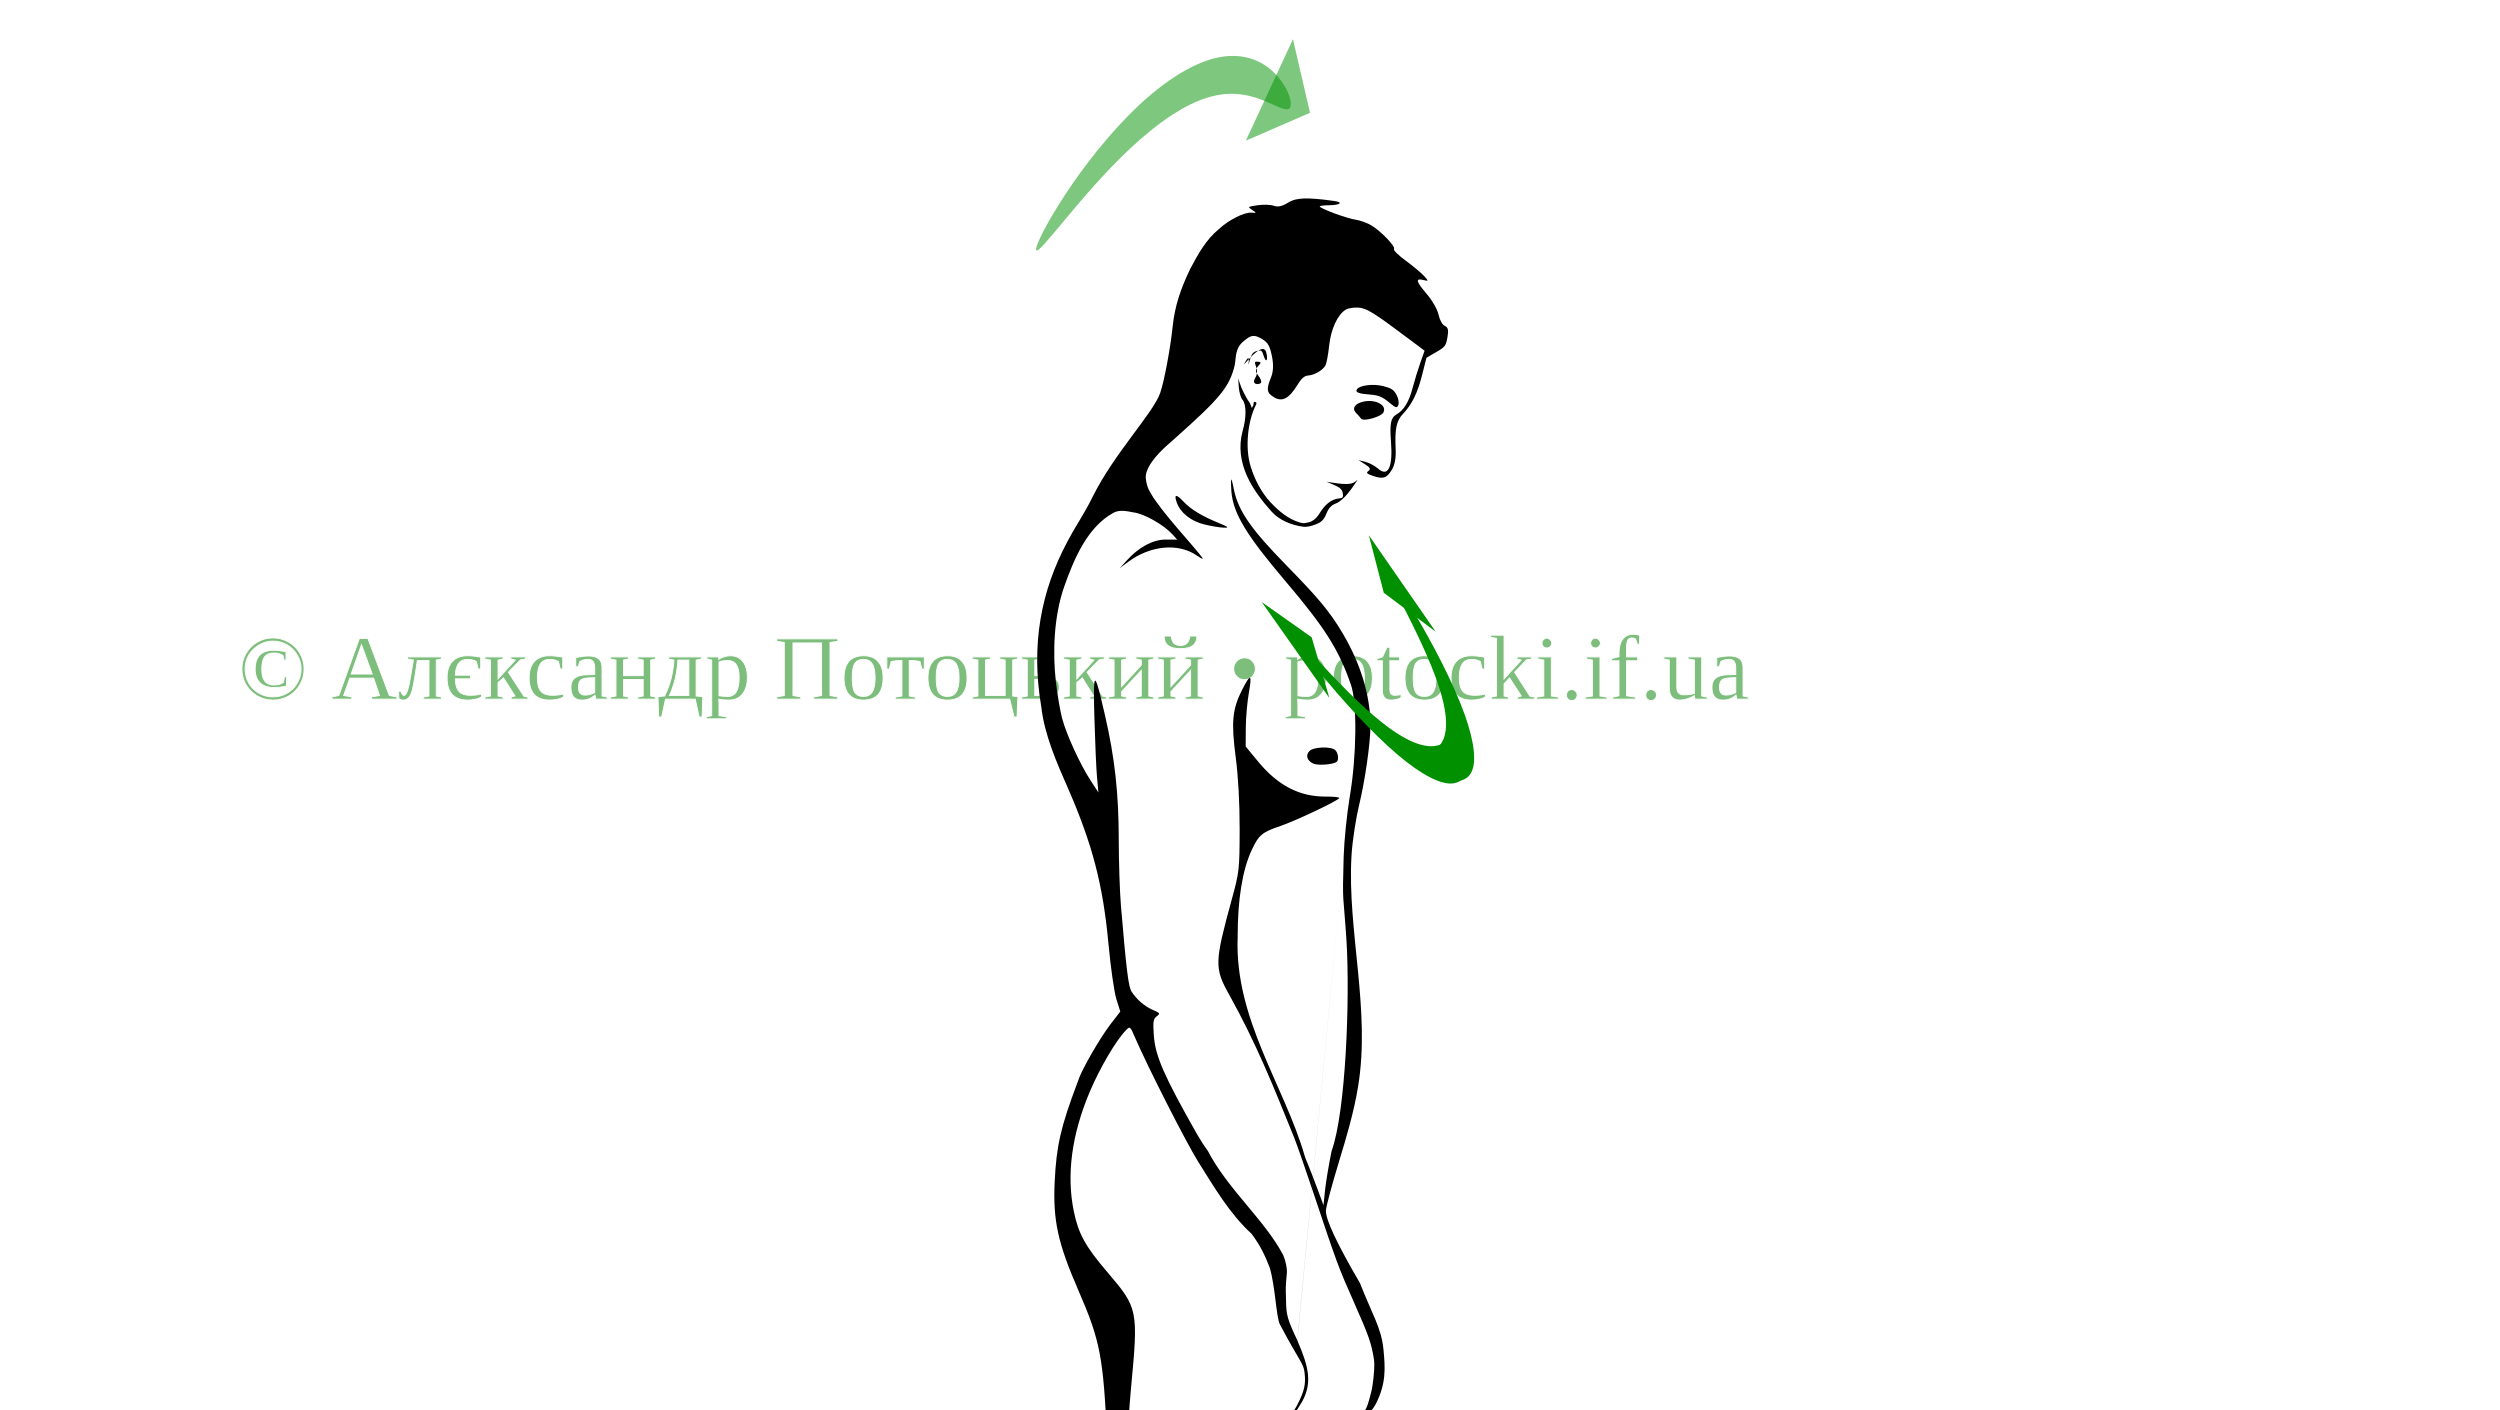
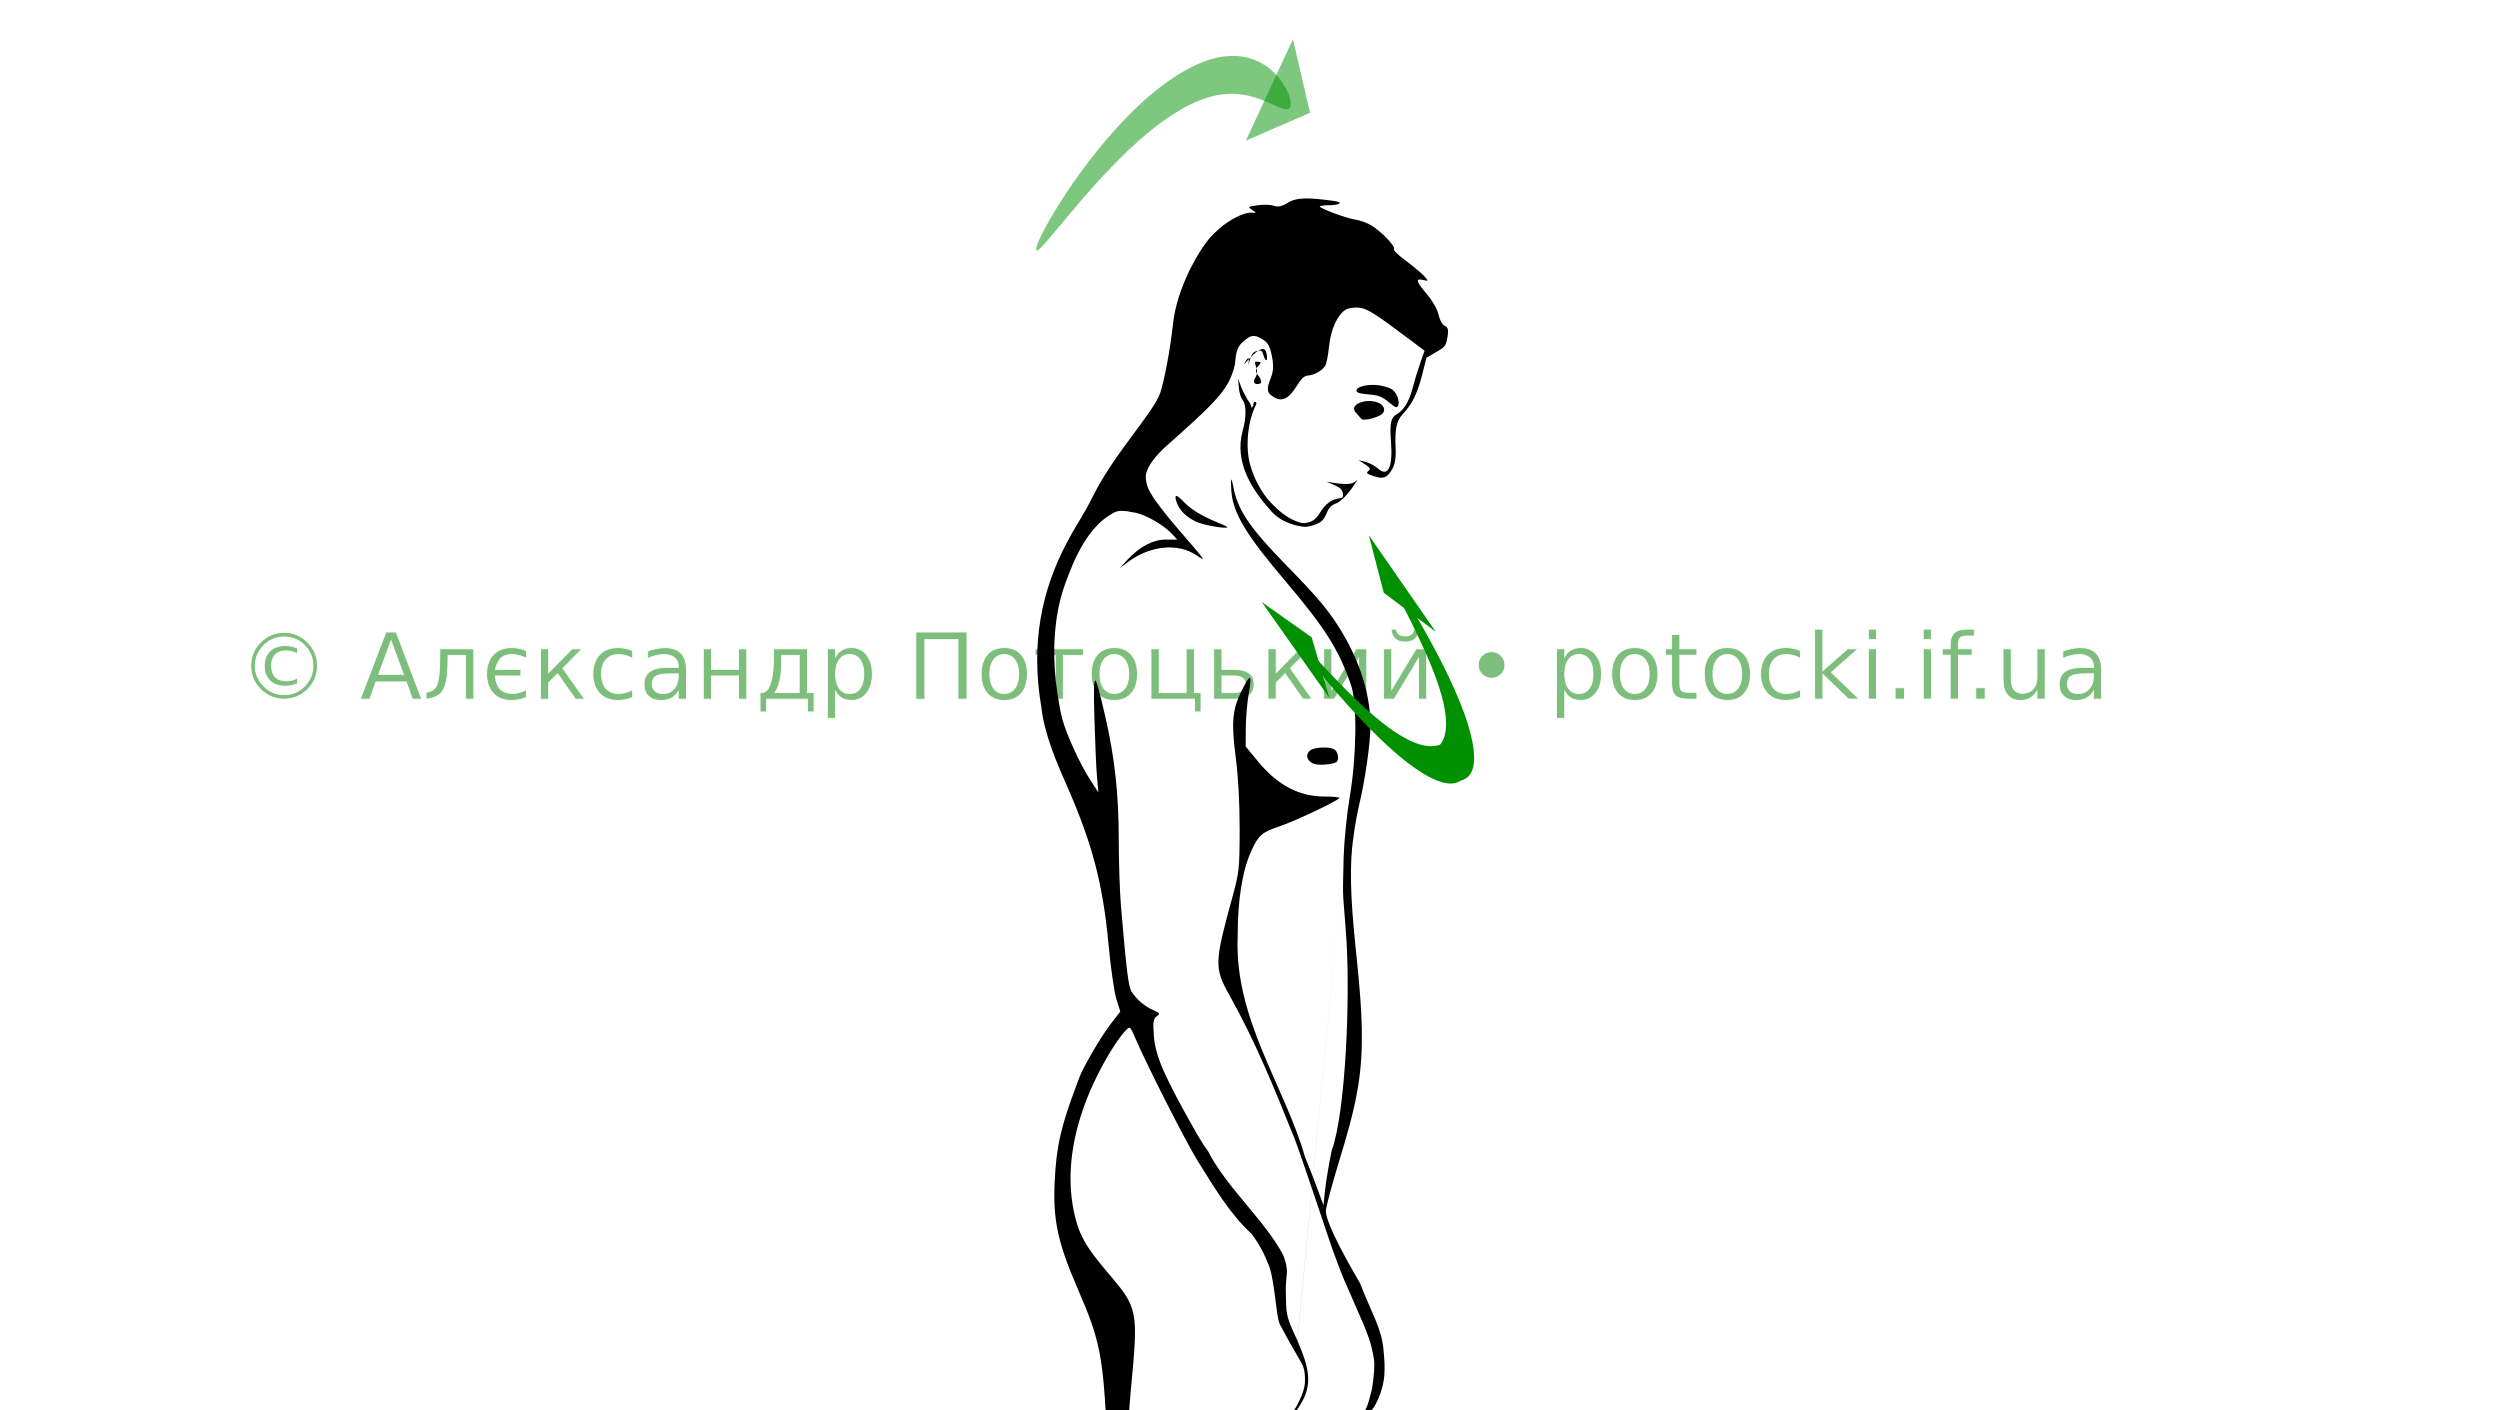
<svg xmlns="http://www.w3.org/2000/svg" width="185.334mm" height="104.479mm" viewBox="0 0 185.334 104.479" version="1.1" id="svg1">
  <defs id="defs1">
    <pattern patternUnits="userSpaceOnUse" width="86.186" height="86.186" patternTransform="matrix(0.2645833,0,0,0.2645833,82.66954,142.9148)" id="pattern5159-2-8-6-2-2">
      <circle r="41.203" cy="43.093" cx="43.093" id="path5155-0-7-7-9-7" style="opacity:1;fill:none;fill-opacity:1;stroke:#4d4d4d;stroke-width:3.78;stroke-miterlimit:4;stroke-dasharray:none;stroke-opacity:1" />
    </pattern>
  </defs>
  <g id="layer1" transform="translate(11.11244,-151.0771)">
    <g transform="matrix(1.084678,0,0,1.084678,67.5962,-11.9708)" id="g140" style="display:inline">
-       <text xml:space="preserve" style="font-size:6.3px;writing-mode:lr-tb;direction:ltr;fill:#008000;fill-opacity:1;stroke:#f9f9f9;stroke-width:0.066;opacity:0.509" x="-56.295" y="198.107" id="text144">
-         <tspan id="tspan144" style="stroke-width:0.066" x="-56.295" y="198.107">© Алєксандр Потоцький • potocki.if.ua</tspan>
-       </text>
+       <path d="m -53.145,193.538 q 0.468,0 0.871,0.169 0.406,0.169 0.741,0.504 0.335,0.335 0.501,0.738 0.166,0.403 0.166,0.877 0,0.468 -0.166,0.871 -0.166,0.4 -0.501,0.735 -0.335,0.335 -0.741,0.504 -0.403,0.169 -0.871,0.169 -0.468,0 -0.874,-0.169 -0.403,-0.169 -0.738,-0.504 -0.335,-0.335 -0.501,-0.735 -0.166,-0.403 -0.166,-0.871 0,-0.474 0.166,-0.877 0.166,-0.403 0.501,-0.738 0.335,-0.335 0.738,-0.504 0.406,-0.169 0.874,-0.169 z m 0,0.317 q -0.403,0 -0.751,0.145 -0.348,0.145 -0.637,0.434 -0.289,0.289 -0.437,0.643 -0.148,0.351 -0.148,0.751 0,0.397 0.148,0.748 0.148,0.348 0.437,0.637 0.289,0.289 0.637,0.437 0.348,0.145 0.751,0.145 0.406,0 0.754,-0.145 0.351,-0.148 0.64,-0.437 0.286,-0.286 0.428,-0.634 0.145,-0.348 0.145,-0.751 0,-0.409 -0.145,-0.757 -0.145,-0.351 -0.428,-0.637 -0.289,-0.289 -0.64,-0.434 -0.348,-0.145 -0.754,-0.145 z m 0.92,0.754 v 0.397 q -0.203,-0.102 -0.403,-0.151 -0.2,-0.049 -0.403,-0.049 -0.458,0 -0.717,0.271 -0.255,0.268 -0.255,0.751 0,0.489 0.261,0.757 0.265,0.268 0.741,0.268 0.197,0 0.385,-0.046 0.188,-0.049 0.391,-0.154 v 0.391 q -0.206,0.089 -0.418,0.132 -0.209,0.043 -0.425,0.043 -0.664,0 -1.052,-0.375 -0.385,-0.375 -0.385,-1.015 0,-0.643 0.385,-1.015 0.388,-0.372 1.052,-0.372 0.225,0 0.434,0.043 0.209,0.043 0.409,0.126 z m 6.386,-0.483 -0.843,2.286 h 1.689 z m -0.351,-0.612 h 0.704 l 1.75,4.593 h -0.646 l -0.418,-1.178 h -2.07 l -0.418,1.178 h -0.655 z m 2.741,4.593 v -0.471 q 0.56,-0.086 0.732,-0.474 0.209,-0.544 0.209,-1.938 v -0.563 h 2.329 v 3.445 h -0.566 v -2.993 h -1.197 v 0.341 q 0,1.329 -0.271,1.926 -0.289,0.637 -1.237,0.726 z m 5.873,-3.528 q 0.511,0 0.994,0.215 v 0.529 q -0.495,-0.265 -0.969,-0.265 -0.612,0 -0.858,0.345 -0.243,0.341 -0.28,0.664 h 1.729 v 0.452 h -1.747 q 0.058,0.671 0.381,0.935 0.323,0.261 0.775,0.261 0.483,0 0.969,-0.265 v 0.523 q -0.452,0.221 -1.034,0.221 -0.791,0 -1.243,-0.489 -0.449,-0.489 -0.449,-1.32 0,-0.834 0.461,-1.32 0.465,-0.489 1.27,-0.489 z m 1.95,0.083 h 0.563 v 1.618 l 1.597,-1.618 h 0.695 l -1.317,1.332 1.486,2.113 h -0.634 l -1.221,-1.738 -0.606,0.615 v 1.123 h -0.563 z m 6.306,0.132 v 0.529 q -0.24,-0.132 -0.483,-0.197 -0.24,-0.068 -0.486,-0.068 -0.551,0 -0.855,0.351 -0.305,0.348 -0.305,0.978 0,0.631 0.305,0.981 0.305,0.348 0.855,0.348 0.246,0 0.486,-0.065 0.243,-0.068 0.483,-0.2 v 0.523 q -0.237,0.111 -0.492,0.166 -0.252,0.055 -0.538,0.055 -0.778,0 -1.237,-0.489 -0.458,-0.489 -0.458,-1.32 0,-0.843 0.461,-1.326 0.465,-0.483 1.27,-0.483 0.261,0 0.511,0.055 0.249,0.052 0.483,0.16 z m 2.55,1.581 q -0.686,0 -0.951,0.157 -0.265,0.157 -0.265,0.535 0,0.301 0.197,0.48 0.2,0.175 0.541,0.175 0.471,0 0.754,-0.332 0.286,-0.335 0.286,-0.889 v -0.126 z m 1.129,-0.234 v 1.966 h -0.566 v -0.523 q -0.194,0.314 -0.483,0.465 -0.289,0.148 -0.708,0.148 -0.529,0 -0.843,-0.295 -0.311,-0.298 -0.311,-0.797 0,-0.581 0.388,-0.877 0.391,-0.295 1.163,-0.295 h 0.794 v -0.055 q 0,-0.391 -0.258,-0.603 -0.255,-0.215 -0.72,-0.215 -0.295,0 -0.575,0.071 -0.28,0.071 -0.538,0.212 v -0.523 q 0.311,-0.12 0.603,-0.178 0.292,-0.061 0.569,-0.061 0.748,0 1.117,0.388 0.369,0.388 0.369,1.175 z m 1.144,-1.48 h 0.569 v 1.406 h 1.837 v -1.406 h 0.569 v 3.445 h -0.569 v -1.587 h -1.837 v 1.587 h -0.569 z m 4.91,2.993 h 1.643 v -2.541 h -1.191 v 0.431 q 0,1.267 -0.363,1.944 z m -0.821,0 q 0.28,-0.123 0.403,-0.385 0.301,-0.649 0.301,-1.956 v -0.652 h 2.329 v 2.993 h 0.452 v 1.323 h -0.452 v -0.871 h -2.793 v 0.871 h -0.452 v -1.323 z m 4.956,-0.065 v 1.827 h -0.569 v -4.756 h 0.569 v 0.523 q 0.178,-0.308 0.449,-0.455 0.274,-0.151 0.652,-0.151 0.628,0 1.018,0.498 0.394,0.498 0.394,1.31 0,0.812 -0.394,1.31 -0.391,0.498 -1.018,0.498 -0.378,0 -0.652,-0.148 -0.271,-0.151 -0.449,-0.458 z m 1.926,-1.203 q 0,-0.624 -0.258,-0.978 -0.255,-0.357 -0.704,-0.357 -0.449,0 -0.708,0.357 -0.255,0.354 -0.255,0.978 0,0.624 0.255,0.981 0.258,0.354 0.708,0.354 0.449,0 0.704,-0.354 0.258,-0.357 0.258,-0.981 z m 7.054,-2.873 v 4.593 h -0.621 v -4.07 h -2.258 v 4.07 h -0.621 v -4.593 z m 2.547,1.544 q -0.455,0 -0.72,0.357 -0.265,0.354 -0.265,0.972 0,0.618 0.261,0.975 0.265,0.354 0.723,0.354 0.452,0 0.717,-0.357 0.265,-0.357 0.265,-0.972 0,-0.612 -0.265,-0.969 -0.265,-0.36 -0.717,-0.36 z m 0,-0.48 q 0.738,0 1.16,0.48 0.421,0.48 0.421,1.329 0,0.846 -0.421,1.329 -0.421,0.48 -1.16,0.48 -0.741,0 -1.163,-0.48 -0.418,-0.483 -0.418,-1.329 0,-0.849 0.418,-1.329 0.421,-0.48 1.163,-0.48 z m 2.11,0.083 h 3.301 v 0.452 H 0.114 v 2.993 H -0.442 v -2.993 h -1.372 z m 5.414,0.397 q -0.455,0 -0.72,0.357 -0.265,0.354 -0.265,0.972 0,0.618 0.261,0.975 0.265,0.354 0.723,0.354 0.452,0 0.717,-0.357 0.265,-0.357 0.265,-0.972 0,-0.612 -0.265,-0.969 -0.265,-0.36 -0.717,-0.36 z m 0,-0.48 q 0.738,0 1.16,0.48 0.421,0.48 0.421,1.329 0,0.846 -0.421,1.329 -0.421,0.48 -1.16,0.48 -0.741,0 -1.163,-0.48 -0.418,-0.483 -0.418,-1.329 0,-0.849 0.418,-1.329 0.421,-0.48 1.163,-0.48 z m 5.473,3.528 h -2.975 v -3.445 h 0.569 v 2.993 h 1.837 v -2.993 h 0.569 v 2.993 h 0.452 v 1.323 H 9.072 Z m 3.479,-1.021 q 0,-0.277 -0.203,-0.421 -0.2,-0.145 -0.588,-0.145 h -0.806 v 1.135 h 0.806 q 0.388,0 0.588,-0.145 0.203,-0.148 0.203,-0.425 z m -2.166,-2.424 h 0.569 v 1.406 h 0.831 q 0.658,0 1.012,0.252 0.357,0.249 0.357,0.766 0,0.517 -0.357,0.769 -0.354,0.252 -1.012,0.252 h -1.4 z m 3.713,0 h 0.563 v 1.618 l 1.597,-1.618 h 0.695 l -1.317,1.332 1.486,2.113 h -0.634 l -1.221,-1.738 -0.606,0.615 v 1.123 h -0.563 z m 6.755,0 v 3.445 h -0.563 v -2.766 l -1.661,2.766 h -0.726 v -3.445 h 0.563 v 2.759 l 1.658,-2.759 z m 4.094,0 v 3.445 h -0.563 v -2.766 l -1.661,2.766 h -0.726 v -3.445 h 0.563 v 2.759 l 1.658,-2.759 z m -2.436,-1.341 h 0.363 q 0.034,0.231 0.181,0.348 0.151,0.114 0.418,0.114 0.265,0 0.412,-0.114 0.148,-0.114 0.188,-0.348 h 0.363 q -0.031,0.44 -0.274,0.661 -0.243,0.221 -0.689,0.221 -0.446,0 -0.689,-0.221 -0.243,-0.221 -0.274,-0.661 z m 5.956,2.443 q 0,-0.381 0.265,-0.643 0.268,-0.265 0.655,-0.265 0.381,0 0.643,0.265 0.265,0.261 0.265,0.643 0,0.385 -0.265,0.649 -0.265,0.265 -0.649,0.265 -0.385,0 -0.649,-0.265 -0.265,-0.265 -0.265,-0.649 z m 5.916,1.827 v 1.827 h -0.569 v -4.756 h 0.569 v 0.523 q 0.178,-0.308 0.449,-0.455 0.274,-0.151 0.652,-0.151 0.628,0 1.018,0.498 0.394,0.498 0.394,1.31 0,0.812 -0.394,1.31 -0.391,0.498 -1.018,0.498 -0.378,0 -0.652,-0.148 -0.271,-0.151 -0.449,-0.458 z m 1.926,-1.203 q 0,-0.624 -0.258,-0.978 -0.255,-0.357 -0.704,-0.357 -0.449,0 -0.708,0.357 -0.255,0.354 -0.255,0.978 0,0.624 0.255,0.981 0.258,0.354 0.708,0.354 0.449,0 0.704,-0.354 0.258,-0.357 0.258,-0.981 z m 2.861,-1.329 q -0.455,0 -0.72,0.357 -0.265,0.354 -0.265,0.972 0,0.618 0.261,0.975 0.265,0.354 0.723,0.354 0.452,0 0.717,-0.357 0.265,-0.357 0.265,-0.972 0,-0.612 -0.265,-0.969 -0.265,-0.36 -0.717,-0.36 z m 0,-0.48 q 0.738,0 1.16,0.48 0.421,0.48 0.421,1.329 0,0.846 -0.421,1.329 -0.421,0.48 -1.16,0.48 -0.741,0 -1.163,-0.48 -0.418,-0.483 -0.418,-1.329 0,-0.849 0.418,-1.329 0.421,-0.48 1.163,-0.48 z m 3.079,-0.895 v 0.978 h 1.166 v 0.44 h -1.166 v 1.87 q 0,0.421 0.114,0.541 0.117,0.12 0.471,0.12 h 0.581 v 0.474 h -0.581 q -0.655,0 -0.904,-0.243 -0.249,-0.246 -0.249,-0.892 v -1.87 h -0.415 v -0.44 h 0.415 v -0.978 z m 3.245,1.375 q -0.455,0 -0.72,0.357 -0.265,0.354 -0.265,0.972 0,0.618 0.261,0.975 0.265,0.354 0.723,0.354 0.452,0 0.717,-0.357 0.265,-0.357 0.265,-0.972 0,-0.612 -0.265,-0.969 -0.265,-0.36 -0.717,-0.36 z m 0,-0.48 q 0.738,0 1.16,0.48 0.421,0.48 0.421,1.329 0,0.846 -0.421,1.329 -0.421,0.48 -1.16,0.48 -0.741,0 -1.163,-0.48 -0.418,-0.483 -0.418,-1.329 0,-0.849 0.418,-1.329 0.421,-0.48 1.163,-0.48 z m 4.999,0.215 v 0.529 q -0.24,-0.132 -0.483,-0.197 -0.24,-0.068 -0.486,-0.068 -0.551,0 -0.855,0.351 -0.305,0.348 -0.305,0.978 0,0.631 0.305,0.981 0.305,0.348 0.855,0.348 0.246,0 0.486,-0.065 0.243,-0.068 0.483,-0.2 v 0.523 q -0.237,0.111 -0.492,0.166 -0.252,0.055 -0.538,0.055 -0.778,0 -1.237,-0.489 -0.458,-0.489 -0.458,-1.32 0,-0.843 0.461,-1.326 0.465,-0.483 1.27,-0.483 0.261,0 0.511,0.055 0.249,0.052 0.483,0.16 z m 0.963,-1.474 h 0.569 v 2.827 l 1.689,-1.486 h 0.723 l -1.827,1.612 1.904,1.833 h -0.738 l -1.75,-1.683 v 1.683 h -0.569 z m 3.67,1.341 h 0.566 v 3.445 H 55.127 Z m 0,-1.341 h 0.566 v 0.717 H 55.127 Z m 1.83,4.005 h 0.649 v 0.781 h -0.649 z m 1.923,-2.664 h 0.566 v 3.445 h -0.566 z m 0,-1.341 h 0.566 v 0.717 h -0.566 z m 3.495,0 v 0.471 h -0.541 q -0.305,0 -0.425,0.123 -0.117,0.123 -0.117,0.443 v 0.305 h 0.932 v 0.44 h -0.932 v 3.005 H 60.722 v -3.005 h -0.541 v -0.44 h 0.541 v -0.24 q 0,-0.575 0.268,-0.837 0.268,-0.265 0.849,-0.265 z m 0.095,4.005 h 0.649 v 0.781 h -0.649 z m 1.864,-0.578 v -2.086 h 0.566 v 2.064 q 0,0.489 0.191,0.735 0.191,0.243 0.572,0.243 0.458,0 0.723,-0.292 0.268,-0.292 0.268,-0.797 v -1.953 h 0.566 v 3.445 h -0.566 v -0.529 q -0.206,0.314 -0.48,0.468 -0.271,0.151 -0.631,0.151 -0.594,0 -0.901,-0.369 -0.308,-0.369 -0.308,-1.08 z m 1.424,-2.169 z m 4.193,1.797 q -0.686,0 -0.951,0.157 -0.265,0.157 -0.265,0.535 0,0.301 0.197,0.48 0.2,0.175 0.541,0.175 0.471,0 0.754,-0.332 0.286,-0.335 0.286,-0.889 v -0.126 z m 1.129,-0.234 v 1.966 h -0.566 v -0.523 q -0.194,0.314 -0.483,0.465 -0.289,0.148 -0.708,0.148 -0.529,0 -0.843,-0.295 -0.311,-0.298 -0.311,-0.797 0,-0.581 0.388,-0.877 0.391,-0.295 1.163,-0.295 h 0.794 v -0.055 q 0,-0.391 -0.258,-0.603 -0.255,-0.215 -0.72,-0.215 -0.295,0 -0.575,0.071 -0.28,0.071 -0.538,0.212 v -0.523 q 0.311,-0.12 0.603,-0.178 0.292,-0.061 0.569,-0.061 0.748,0 1.117,0.388 0.369,0.388 0.369,1.175 z" id="text144" style="font-size:6.3px;opacity:0.509;fill:#008000;stroke:#f9f9f9;stroke-width:0.066" aria-label="© Алєксандр Потоцький • potocki.if.ua" />
      <g id="g63" transform="translate(127.1157,36.80283)">
        <g style="display:inline" id="g7" transform="matrix(0.9219327,0,0,0.9219327,399.9655,-380.2245)">
          <g style="display:inline" id="g38" transform="matrix(1.410513,0,0,1.410513,-380.4034,311.3445)">
            <g transform="translate(-12.31779,-11.92781)" style="display:inline" id="g46">
              <g transform="matrix(0.7689956,0,0,0.7689956,-212.0659,72.70733)" id="g39" style="display:inline;opacity:1">
                <path style="fill:#000000;stroke-width:0.158" d="m 122.061,280.257 c -0.542,-0.22 -0.727,-0.577 -0.672,-1.298 l 0.052,-0.683 0.197,0.659 c 0.111,0.37 0.409,0.837 0.68,1.066 0.477,0.401 0.368,0.509 -0.257,0.256 z m 9.455,-60.977 c 0.776,1.8 1.12,2.996 0.159,4.459 -0.425,0.643 -0.43,0.67 -0.14,0.883 0.165,0.12 0.496,0.241 0.734,0.219 1.04,-0.095 2.245,0.034 3.169,-0.349 v -3e-5 c 0.687,-0.284 0.763,-0.383 0.987,-1.153 0.134,-0.46 0.193,-0.711 0.243,-1.075 0.076,-0.557 0.149,-1.28 0.085,-1.686 -0.162,-1.078 -0.357,-1.634 -1.356,-3.882 -1.052,-2.366 -1.199,-2.763 -2.668,-7.168 -0.593,-1.78 -1.231,-3.618 -1.417,-4.085 -1.43,-3.537 -2.617,-6.501 -4.442,-9.775 -1.03,-1.842 -1.021,-2.201 0.18,-6.583 0.496,-1.811 0.519,-2.02 0.524,-4.736 0.003,-1.821 -0.094,-3.597 -0.271,-4.946 -0.313,-2.387 -0.228,-3.274 0.436,-4.585 0.58,-1.145 0.697,-1.099 0.467,0.184 -0.112,0.626 -0.208,1.711 -0.212,2.41 l -0.008,1.272 0.853,1.034 c 1.351,1.638 2.834,2.403 4.63,2.39 0.541,-0.004 0.953,0.042 0.916,0.103 -0.123,0.199 -2.984,1.554 -4.03,1.909 -1.253,0.425 -1.476,0.612 -1.954,1.636 -0.638,1.37 -0.964,3.379 -0.962,5.934 -0.228,5.622 3.187,10.151 4.586,14.994 0.007,0.045 0.104,0.294 0.216,0.555 0.111,0.26 0.396,0.997 0.633,1.636 l 0.431,1.162 0.103,-1.004 c 0.057,-0.552 0.259,-1.767 0.45,-2.7 0.969,-2.662 1.262,-10.377 1.021,-14.327 -0.225,-3.505 -0.293,-2.349 -0.197,-5.762 m -9.94,20.824 c -0.799,-1.268 -3.472,-6.525 -4.323,-8.502 -0.331,-0.768 -0.34,-0.776 -0.631,-0.474 -0.676,0.702 -1.781,2.587 -2.461,4.198 -1.231,2.915 -1.599,5.671 -1.089,8.152 0.32,1.558 0.788,2.405 2.314,4.191 2.075,2.43 2.103,2.563 1.6,7.885 -0.307,3.258 -0.247,4.793 0.403,10.214 0.172,1.433 0.389,4.132 0.482,5.999 0.205,4.098 0.058,5.274 -0.929,7.396 -1.412,3.036 -2.061,7.481 -2.284,12.139 -0.081,1.685 0.1,2.803 0.354,4.228 0.109,0.65 0.409,1.803 0.666,2.562 0.783,2.314 0.791,4.807 1.135,7.773 0.381,3.281 -0.538,4.973 -0.579,7.876 -0.021,1.741 0.129,2.109 1.107,2.713 0.518,0.32 0.873,0.377 2.968,0.475 2.226,0.104 2.819,0.489 4.24,0.649 1.201,0.135 2.728,0.487 4.312,0.581 1.56,0.092 3.786,0.181 4.541,-0.923 0.64,-0.935 -1.504,-1.144 -2.425,-1.433 l -2e-5,-2e-5 c -0.912,-0.158 -2.018,-0.428 -2.458,-0.602 -0.91,-0.359 -3.384,-1.639 -4.093,-2.119 -0.593,-0.401 -2.061,-1.798 -2.444,-2.327 l -0.289,-0.398 1.761,0.443 c 0.969,0.244 2.515,0.504 3.437,0.578 1.242,0.1 2.694,0.252 3.596,-0.006 0.505,-0.145 1.093,-0.493 0.56,-0.991 l -2e-5,-2.4e-4 c -0.505,-0.472 -1.104,-0.257 -2.245,-0.587 0,0 4e-5,1e-5 3e-5,1e-5 -2.603,-0.775 -6.03,-2.269 -7.112,-3.086 -1.027,-0.775 -1.307,-1.507 -1.412,-3.093 -0.04,-0.847 0.038,-2.005 0.039,-2.581 0.001,-0.609 0.002,-0.88 0.031,-1.318 0.054,-0.807 0.266,-2.411 0.266,-2.411 0.146,-1.326 0.411,-3.228 0.589,-4.226 0.83,-4.672 1.73,-9.006 2.027,-9.759 0.385,-0.976 0.416,-1.449 0.095,-1.449 -0.298,0 -1.344,0.473 -1.703,0.769 -0.152,0.126 -0.321,0.185 -0.375,0.131 -0.18,-0.18 1.589,-1.832 2.522,-2.356 0.886,-0.497 0.945,-0.57 1.46,-1.82 0.64,-1.553 1.25,-4.125 1.031,-4.345 -0.083,-0.083 -0.441,-0.123 -0.795,-0.089 -0.355,0.034 -0.645,0.056 -0.645,0.049 0,-0.007 0.183,-0.258 0.407,-0.557 0.511,-0.683 1.201,-2.163 1.907,-4.092 0.841,-2.297 1.599,-6.454 1.864,-10.225 l 0.101,-1.219 -0.467,-0.083 c -0.815,0 -0.904,-0.352 -0.318,-1.248 0.541,-1.05 0.618,-1.482 0.534,-2.251 -0.077,-0.685 -0.304,-0.697 -1.689,-3.317 -0.249,-0.471 -0.319,-2.619 -0.695,-3.877 -0.322,-0.846 -0.674,-1.565 -1.246,-2.32 -1.512,-1.382 -2.587,-3.243 -3.641,-4.917 z m 9.94,-20.824 h -5.3e-4 c 0.036,-1.129 0.223,-2.976 0.415,-4.104 0.476,-2.796 0.518,-6.409 0.09,-7.656 -0.826,-2.406 -1.774,-3.907 -4.471,-7.085 -2.653,-3.126 -3.58,-4.613 -3.706,-6.144 -0.091,-1.457 0.073,-0.619 0.182,-0.085 0.317,1.453 1.179,2.685 3.627,5.185 2.173,2.219 2.927,3.13 3.787,4.578 1.246,2.098 1.907,4.291 1.907,6.325 0,1.209 -0.363,3.736 -0.79,5.505 -0.169,0.699 -0.439,2.264 -0.505,3.411 -0.293,5.119 1.322,10.525 0.449,15.766 -0.276,1.721 -0.834,3.583 -1.286,5.062 -0.491,1.606 -0.901,3.139 -0.911,3.406 -0.022,0.603 0.76,2.266 2.328,4.952 0.832,2.124 1.456,3.066 1.6,4.476 0.144,1.41 0.176,2.389 -0.497,3.743 -0.399,0.798 -1.08,1.117 -2.166,1.332 -0.719,0.143 -1.231,0.208 -2.034,0.208 -0.165,0 -0.245,0.963 -0.393,4.692 -0.199,5.029 -0.329,5.985 -1.183,8.707 -0.268,0.854 -0.663,2.367 -0.878,3.361 -0.413,1.908 -0.582,2.309 -2.2,5.231 -1.264,2.281 -1.515,3.157 -1.945,6.789 -0.189,1.598 -0.586,4.681 -0.88,6.852 -0.295,2.171 -0.648,4.606 -0.66,5.419 -0.019,1.247 -0.073,0.994 -0.095,1.618 h -4e-5 l -0.067,1.928 c -0.118,3.092 0.404,2.995 1.616,3.762 2.183,1.449 4.981,2.789 6.709,3.214 0.565,0.139 1.438,0.17 1.709,0.538 0.271,0.368 0.522,0.44 0.04,1.023 -0.566,0.683 -2.716,1.049 -5.326,0.889 -0.708,-0.043 -1.255,-0.027 -1.216,0.037 0.04,0.064 0.128,0.411 0.536,0.614 0.408,0.202 1.4,0.856 2.181,1.27 1.47,0.78 3.332,1.208 4.931,1.796 1.301,0.478 1.396,0.941 1.152,1.365 -0.361,0.626 -1.272,0.858 -2.099,1.069 -0.807,0.187 -1.559,0.113 -2.483,0.102 -0.925,-0.012 -2.609,-0.127 -3.056,-0.202 h 4e-5 c -0.217,-0.035 -1.287,-0.236 -2.377,-0.446 -1.09,-0.21 -2.582,-0.423 -3.315,-0.474 -2.712,-0.187 -3.705,-0.392 -4.311,-0.892 -0.661,-0.545 -0.887,-1.219 -0.888,-2.65 0.149,-1.864 0.306,-2.87 0.488,-4.103 0.227,-1.518 0.06,-3.569 -0.502,-6.168 -0.741,-3.421 -1.275,-6.647 -1.565,-10.013 -0.092,-1.069 -0.07,-1.647 -0.056,-3.217 h -2e-5 c 0.032,-3.411 0.525,-6.233 1.854,-10.617 1.027,-3.387 1.109,-3.911 1.108,-7.093 -3.2e-4,-2.164 -0.088,-3.513 -0.339,-5.209 -0.396,-2.681 -0.461,-3.472 -0.674,-8.209 -0.257,-5.711 -0.467,-6.806 -1.97,-10.261 -1.399,-3.217 -1.739,-4.778 -1.614,-7.41 0.117,-2.456 0.412,-3.74 1.557,-6.781 l 0.142,-0.378 c 0.216,-0.573 1.323,-2.561 2.108,-3.594 l 0.677,-0.877 -0.269,-0.859 c -0.148,-0.473 -0.391,-2.173 -0.54,-3.779 -0.374,-4.037 -1.099,-6.815 -2.78,-10.655 -0.717,-1.639 -1.594,-3.598 -1.809,-5.524 -0.726,-4.275 -0.018,-7.936 1.787,-11.31 0.755,-1.411 1.048,-1.698 1.763,-3.135 1.444,-2.89 4.089,-5.64 4.571,-7.004 0.272,-0.769 0.697,-3.031 0.857,-4.561 0.152,-1.45 0.565,-2.597 1.191,-3.916 0.551,-1.035 1.081,-2.01 1.968,-2.736 0.669,-0.627 1.75,-1.17 2.24,-1.124 0.347,0.032 0.349,0.025 0.033,-0.184 -0.324,-0.213 -0.317,-0.219 0.379,-0.323 0.39,-0.058 0.889,-0.04 1.11,0.04 0.274,0.099 0.578,0.032 0.961,-0.215 0.539,-0.346 1.3,-0.375 3.146,-0.117 0.66,0.092 0.438,0.285 -0.336,0.292 -0.363,0.003 -0.651,0.041 -0.64,0.084 0.036,0.147 1.82,0.808 2.427,0.899 0.333,0.05 0.835,0.231 1.115,0.403 0.675,0.413 1.669,1.46 1.53,1.61 -0.061,0.066 0.3,0.422 0.809,0.797 0.506,0.373 1.068,0.843 1.251,1.045 0.315,0.35 0.314,0.363 -0.029,0.277 -0.581,-0.146 -0.535,0.075 0.192,0.929 0.407,0.479 0.741,1.062 0.826,1.443 0.083,0.374 0.264,0.692 0.433,0.765 0.218,0.094 0.262,0.285 0.175,0.766 -0.109,0.603 -0.154,0.663 -0.776,1.024 l -0.66,0.384 -0.299,1.185 c -0.313,1.239 -0.691,2.002 -1.318,2.664 -0.435,0.459 -0.553,1.03 -0.489,2.371 0.031,0.644 -0.051,1.087 -0.264,1.44 -0.349,0.576 -0.595,0.652 -1.307,0.406 -0.413,-0.143 -0.461,-0.199 -0.285,-0.336 h -5e-5 c 0.165,-0.128 0.114,-0.226 -0.235,-0.45 l -0.446,-0.286 0.479,0.123 c 0.263,0.068 0.647,0.273 0.852,0.455 0.689,0.613 1.026,-0.086 0.889,-1.838 -0.097,-1.229 -0.015,-1.64 0.368,-1.857 0.507,-0.288 0.863,-0.868 1.106,-1.802 0.126,-0.487 0.363,-1.261 0.526,-1.721 l 0.296,-0.836 -0.883,-0.663 c -2.599,-1.951 -3.068,-2.245 -3.643,-2.284 -0.309,-0.021 -0.695,0.041 -0.858,0.138 -0.562,0.333 -1.023,1.337 -1.142,2.486 -0.062,0.606 -0.18,1.212 -0.262,1.347 -0.2,0.331 -0.74,0.64 -1.174,0.672 -0.258,0.019 -0.461,0.199 -0.741,0.658 -0.561,0.921 -1.031,1.165 -1.59,0.826 -0.507,-0.307 -0.539,-0.533 -0.194,-1.383 0.152,-0.375 0.17,-0.869 0.051,-1.436 -0.147,-0.704 -0.272,-0.919 -0.669,-1.16 -0.575,-0.348 -0.798,-0.258 -1.31,0.189 -0.541,0.472 -0.462,1.049 -0.561,1.598 -0.362,1.486 -0.975,2.235 -4.088,5.004 -0.596,0.53 -1.639,1.369 -1.949,2.334 -0.097,0.302 -0.015,0.643 0.071,0.948 0.06,0.214 0.304,0.593 0.304,0.593 0.167,0.326 0.947,1.339 1.734,2.251 2.058,2.386 2.012,2.32 1.271,1.835 -1.256,-0.822 -3.131,-0.63 -4.619,0.474 l -0.575,0.427 0.474,-0.521 c 0.834,-0.918 1.782,-1.426 2.66,-1.426 h 0.783 l -0.301,-0.333 c -0.609,-0.675 -1.964,-1.443 -2.688,-1.524 -0.503,-0.101 -0.966,-0.191 -1.366,0.027 -1.76,0.962 -2.681,3.108 -3.35,4.999 -0.729,2.062 -0.813,4.547 -0.586,6.536 0.099,0.871 0.292,2.003 0.428,2.517 0.292,1.104 1.239,3.164 1.965,4.275 l 0.516,0.789 -0.095,-1.026 c -0.052,-0.564 -0.133,-2.376 -0.179,-4.025 -0.095,-3.405 -0.016,-3.431 0.72,-0.237 0.671,2.911 0.94,5.336 0.943,8.493 0.001,1.537 0.069,3.575 0.149,4.53 0.369,4.37 0.514,5.546 0.726,5.873 0.357,0.552 0.894,1.012 1.468,1.258 0.483,0.207 0.506,0.246 0.253,0.43 -0.233,0.17 -0.265,0.378 -0.199,1.3 0.102,1.422 0.679,2.744 2.957,6.766 0.197,0.347 0.528,0.858 0.736,1.134 1.326,2.577 3.896,4.738 5.147,7.118 0.168,0.376 0.281,0.922 0.253,1.232 l -0.049,0.557 c -0.051,0.583 -0.012,0.798 -0.008,1.283 0.011,1.028 0.091,1.314 0.776,2.768 m 1.109,-39.42 c -0.449,-0.188 -0.574,-0.578 -0.28,-0.872 0.289,-0.289 1.493,-0.324 1.766,-0.052 0.212,0.212 0.254,0.699 0.07,0.813 -0.277,0.171 -1.247,0.24 -1.555,0.111 z m -7.459,-16.351 c -0.931,-0.227 -1.651,-0.802 -1.901,-1.518 -0.195,-0.559 -0.03,-0.576 0.467,-0.047 0.491,0.523 1.237,0.98 2.342,1.434 0.737,0.303 0.806,0.362 0.412,0.35 -0.26,-0.008 -0.854,-0.106 -1.319,-0.22 z m 4.596,-0.872 c -1.311,-1.452 -2.579,-3.33 -1.988,-5.522 0.264,-0.9 0.26,-1.822 -0.009,-2.129 -0.115,-0.132 -0.229,-0.517 -0.253,-0.855 l -0.043,-0.615 c 0,0 0.133,0.433 0.221,0.641 0.106,0.251 0.239,0.491 0.369,0.731 0.09,0.167 0.209,0.272 0.283,0.494 0.114,0.341 0.058,0.085 0.098,0.076 0.119,-0.028 0.026,-0.33 0.157,-0.331 0.107,-0.001 0.151,0.081 0.099,0.182 -0.307,0.588 -0.49,1.36 -0.554,2.072 -0.064,0.723 -0.029,1.475 0.182,2.169 0.272,0.894 0.751,1.803 1.364,2.451 0.613,0.648 1.234,1.15 2.015,1.377 0.189,0.055 0.274,0.059 0.592,-0.019 l 8e-5,3e-5 c 0.291,-0.072 0.543,-0.287 0.766,-0.656 0.355,-0.587 0.817,-0.932 1.306,-0.976 0.256,-0.023 0.295,-0.078 0.253,-0.358 -0.035,-0.238 -0.198,-0.393 -0.58,-0.555 l -0.531,-0.225 0.508,0.076 c 0.926,0.138 1.298,0.098 1.552,-0.168 0.138,-0.145 -0.022,0.111 -0.355,0.569 -0.386,0.531 -0.768,0.893 -1.052,1.001 -0.329,0.124 -0.504,0.309 -0.664,0.705 -0.168,0.414 -0.337,0.582 -0.735,0.732 -0.284,0.107 -0.58,0.195 -0.873,0.155 -0.78,-0.107 -1.602,-0.438 -2.129,-1.022 z m -1.12,-9.16 c 0.368,-0.608 -0.302,-1.121 0.123,-1.098 0.29,0.015 0.299,0.056 0.071,0.309 -0.207,0.23 -0.205,0.364 0.009,0.639 0.149,0.191 0.234,0.41 0.188,0.486 -0.103,0.169 -0.701,0.175 -0.392,-0.336 z m -0.649,-1.146 c -0.583,0.963 1.106,-1.546 1.39,-0.596 0.065,0.216 0.081,0.454 0.036,0.528 -0.045,0.074 -0.138,-0.051 -0.206,-0.279 -0.112,-0.374 -0.156,-0.406 -0.46,-0.332 -0.275,0.068 -0.368,0.193 -0.507,0.685 -0.225,0.796 0.164,-0.694 -0.253,-0.006 z m 7.564,3.585 c -0.354,-0.333 -0.116,-0.682 0.485,-0.807 0.857,-0.179 1.639,0.271 1.337,0.769 -0.157,0.259 -1.256,0.58 -1.47,0.43 -0.067,-0.048 -0.199,-0.248 -0.352,-0.392 z m 0.028,-1.646 c 0.166,-0.275 1.125,-0.392 1.792,-0.22 0.569,0.147 0.713,0.241 0.91,0.589 0.129,0.228 0.188,0.54 0.132,0.692 -0.092,0.249 -0.162,0.229 -0.66,-0.185 -0.436,-0.363 -0.711,-0.474 -1.268,-0.515 -0.793,-0.058 -1.033,-0.154 -0.906,-0.363 z" id="path38" />
              </g>
              <g style="display:inline;opacity:1;fill:#009000;fill-opacity:1" transform="matrix(-0.3252965,0.01107934,-0.7478616,-1.127778,15.03614,469.0093)" id="g43">
                <g id="g40" style="display:inline;fill:#009000;fill-opacity:1" transform="matrix(-0.5354888,0.07434024,0.07434024,0.5354888,-128.275,213.3571)">
                  <path style="opacity:1;fill:#009000;fill-opacity:1;stroke:none;stroke-width:0.148;stroke-miterlimit:4;stroke-dasharray:none;stroke-opacity:1" id="path39" d="m 78.444,26.119 3.968,1.317 3.968,1.317 -3.125,2.778 -3.125,2.778 -0.843,-4.095 z" transform="rotate(69.51944,81.65084,29.72671)" />
                  <path style="fill:#009000;fill-opacity:1;stroke:none;stroke-width:0.335px;stroke-linecap:butt;stroke-linejoin:miter;stroke-opacity:1" d="m 52.296,18.808 c -0.008,-0.025 -0.01,-0.051 -0.006,-0.079 0.004,-0.027 0.013,-0.056 0.028,-0.086 0.03,-0.06 0.081,-0.126 0.153,-0.198 l 0,0 0,0 c 0.144,-0.142 0.369,-0.303 0.674,-0.476 l 0,0 c 0.594,-0.338 1.482,-0.719 2.634,-1.073 l 0,0 c 2.133,-0.658 5.271,-1.252 8.911,-1.034 1.917,0.111 3.971,0.475 6.017,1.201 1.72,0.61 3.288,1.424 4.675,2.405 0,0 0,0 10e-7,10e-7 3.406,2.462 5.264,5.619 6.182,7.933 0.918,2.315 0.98,3.812 0.617,3.941 -0.363,0.129 -1.108,-1.105 -2.427,-2.972 -1.286,-1.82 -3.287,-4.41 -6.186,-6.228 0,0 -10e-7,-1e-6 -10e-7,-1e-6 -1.183,-0.763 -2.508,-1.405 -3.974,-1.918 -1.738,-0.608 -3.513,-0.979 -5.189,-1.192 -3.191,-0.397 -6.164,-0.246 -8.253,-0.121 l 0,0 c -1.122,0.068 -2.065,0.135 -2.71,0.141 l 0,0 c -0.336,0.003 -0.606,-0.011 -0.797,-0.048 l 0,0 0,0 c -0.098,-0.018 -0.176,-0.043 -0.234,-0.075 -0.029,-0.016 -0.053,-0.033 -0.072,-0.053 -0.02,-0.02 -0.034,-0.043 -0.042,-0.067 z" id="path40" />
                </g>
                <g transform="matrix(0.5376762,-0.0563835,0.0563835,0.5376762,-194.1247,221.4167)" style="display:inline;fill:#009000;fill-opacity:1" id="g42">
                  <path transform="rotate(69.51944,81.65084,29.72671)" d="m 78.444,26.119 3.968,1.317 3.968,1.317 -3.125,2.778 -3.125,2.778 -0.843,-4.095 z" id="path41" style="opacity:1;fill:#009000;fill-opacity:1;stroke:none;stroke-width:0.148;stroke-miterlimit:4;stroke-dasharray:none;stroke-opacity:1" />
                  <path id="path42" d="m 52.296,18.808 c -0.008,-0.025 -0.01,-0.051 -0.006,-0.079 0.004,-0.027 0.013,-0.056 0.028,-0.086 0.03,-0.06 0.081,-0.126 0.153,-0.198 l 0,0 0,0 c 0.144,-0.142 0.369,-0.303 0.674,-0.476 l 0,0 c 0.594,-0.338 1.482,-0.719 2.634,-1.073 l 0,0 c 2.133,-0.658 5.271,-1.252 8.911,-1.034 1.917,0.111 3.971,0.475 6.017,1.201 1.72,0.61 3.288,1.424 4.675,2.405 0,0 0,0 10e-7,10e-7 3.406,2.462 5.264,5.619 6.182,7.933 0.918,2.315 0.98,3.812 0.617,3.941 -0.363,0.129 -1.108,-1.105 -2.427,-2.972 -1.286,-1.82 -3.287,-4.41 -6.186,-6.228 0,0 -10e-7,-1e-6 -10e-7,-1e-6 -1.183,-0.763 -2.508,-1.405 -3.974,-1.918 -1.738,-0.608 -3.513,-0.979 -5.189,-1.192 -3.191,-0.397 -6.164,-0.246 -8.253,-0.121 l 0,0 c -1.122,0.068 -2.065,0.135 -2.71,0.141 l 0,0 c -0.336,0.003 -0.606,-0.011 -0.797,-0.048 l 0,0 0,0 c -0.098,-0.018 -0.176,-0.043 -0.234,-0.075 -0.029,-0.016 -0.053,-0.033 -0.072,-0.053 -0.02,-0.02 -0.034,-0.043 -0.042,-0.067 z" style="fill:#009000;fill-opacity:1;stroke:none;stroke-width:0.335px;stroke-linecap:butt;stroke-linejoin:miter;stroke-opacity:1" />
                </g>
              </g>
              <g id="g45" transform="matrix(-0.772594,0.6257108,0.00491764,1.04617,-240.8805,33.54283)" style="display:inline;opacity:1;fill:#009000;fill-opacity:0.506">
                <g transform="matrix(-0.5280007,-0.1161465,-0.1161465,0.5280007,-119.1597,229.0834)" style="display:inline;fill:#009000;fill-opacity:0.506" id="g44">
                  <path transform="rotate(69.51944,81.65084,29.72671)" d="m 78.444,26.119 3.968,1.317 3.968,1.317 -3.125,2.778 -3.125,2.778 -0.843,-4.095 z" id="path43" style="opacity:1;fill:#009000;fill-opacity:0.506;stroke:none;stroke-width:0.148;stroke-miterlimit:4;stroke-dasharray:none;stroke-opacity:1" />
                  <path id="path44" d="m 52.296,18.808 c -0.008,-0.025 -0.01,-0.051 -0.006,-0.079 0.004,-0.027 0.013,-0.056 0.028,-0.086 0.03,-0.06 0.081,-0.126 0.153,-0.198 l 0,0 0,0 c 0.144,-0.142 0.369,-0.303 0.674,-0.476 l 0,0 c 0.594,-0.338 1.482,-0.719 2.634,-1.073 l 0,0 c 2.133,-0.658 5.271,-1.252 8.911,-1.034 1.917,0.111 3.971,0.475 6.017,1.201 1.72,0.61 3.288,1.424 4.675,2.405 0,0 0,0 10e-7,10e-7 3.406,2.462 5.264,5.619 6.182,7.933 0.918,2.315 0.98,3.812 0.617,3.941 -0.363,0.129 -1.108,-1.105 -2.427,-2.972 -1.286,-1.82 -3.287,-4.41 -6.186,-6.228 0,0 -10e-7,-1e-6 -10e-7,-1e-6 -1.183,-0.763 -2.508,-1.405 -3.974,-1.918 -1.738,-0.608 -3.513,-0.979 -5.189,-1.192 -3.191,-0.397 -6.164,-0.246 -8.253,-0.121 l 0,0 c -1.122,0.068 -2.065,0.135 -2.71,0.141 l 0,0 c -0.336,0.003 -0.606,-0.011 -0.797,-0.048 l 0,0 0,0 c -0.098,-0.018 -0.176,-0.043 -0.234,-0.075 -0.029,-0.016 -0.053,-0.033 -0.072,-0.053 -0.02,-0.02 -0.034,-0.043 -0.042,-0.067 z" style="fill:#009000;fill-opacity:0.506;stroke:none;stroke-width:0.335px;stroke-linecap:butt;stroke-linejoin:miter;stroke-opacity:1" />
                </g>
              </g>
            </g>
          </g>
        </g>
      </g>
    </g>
  </g>
</svg>
